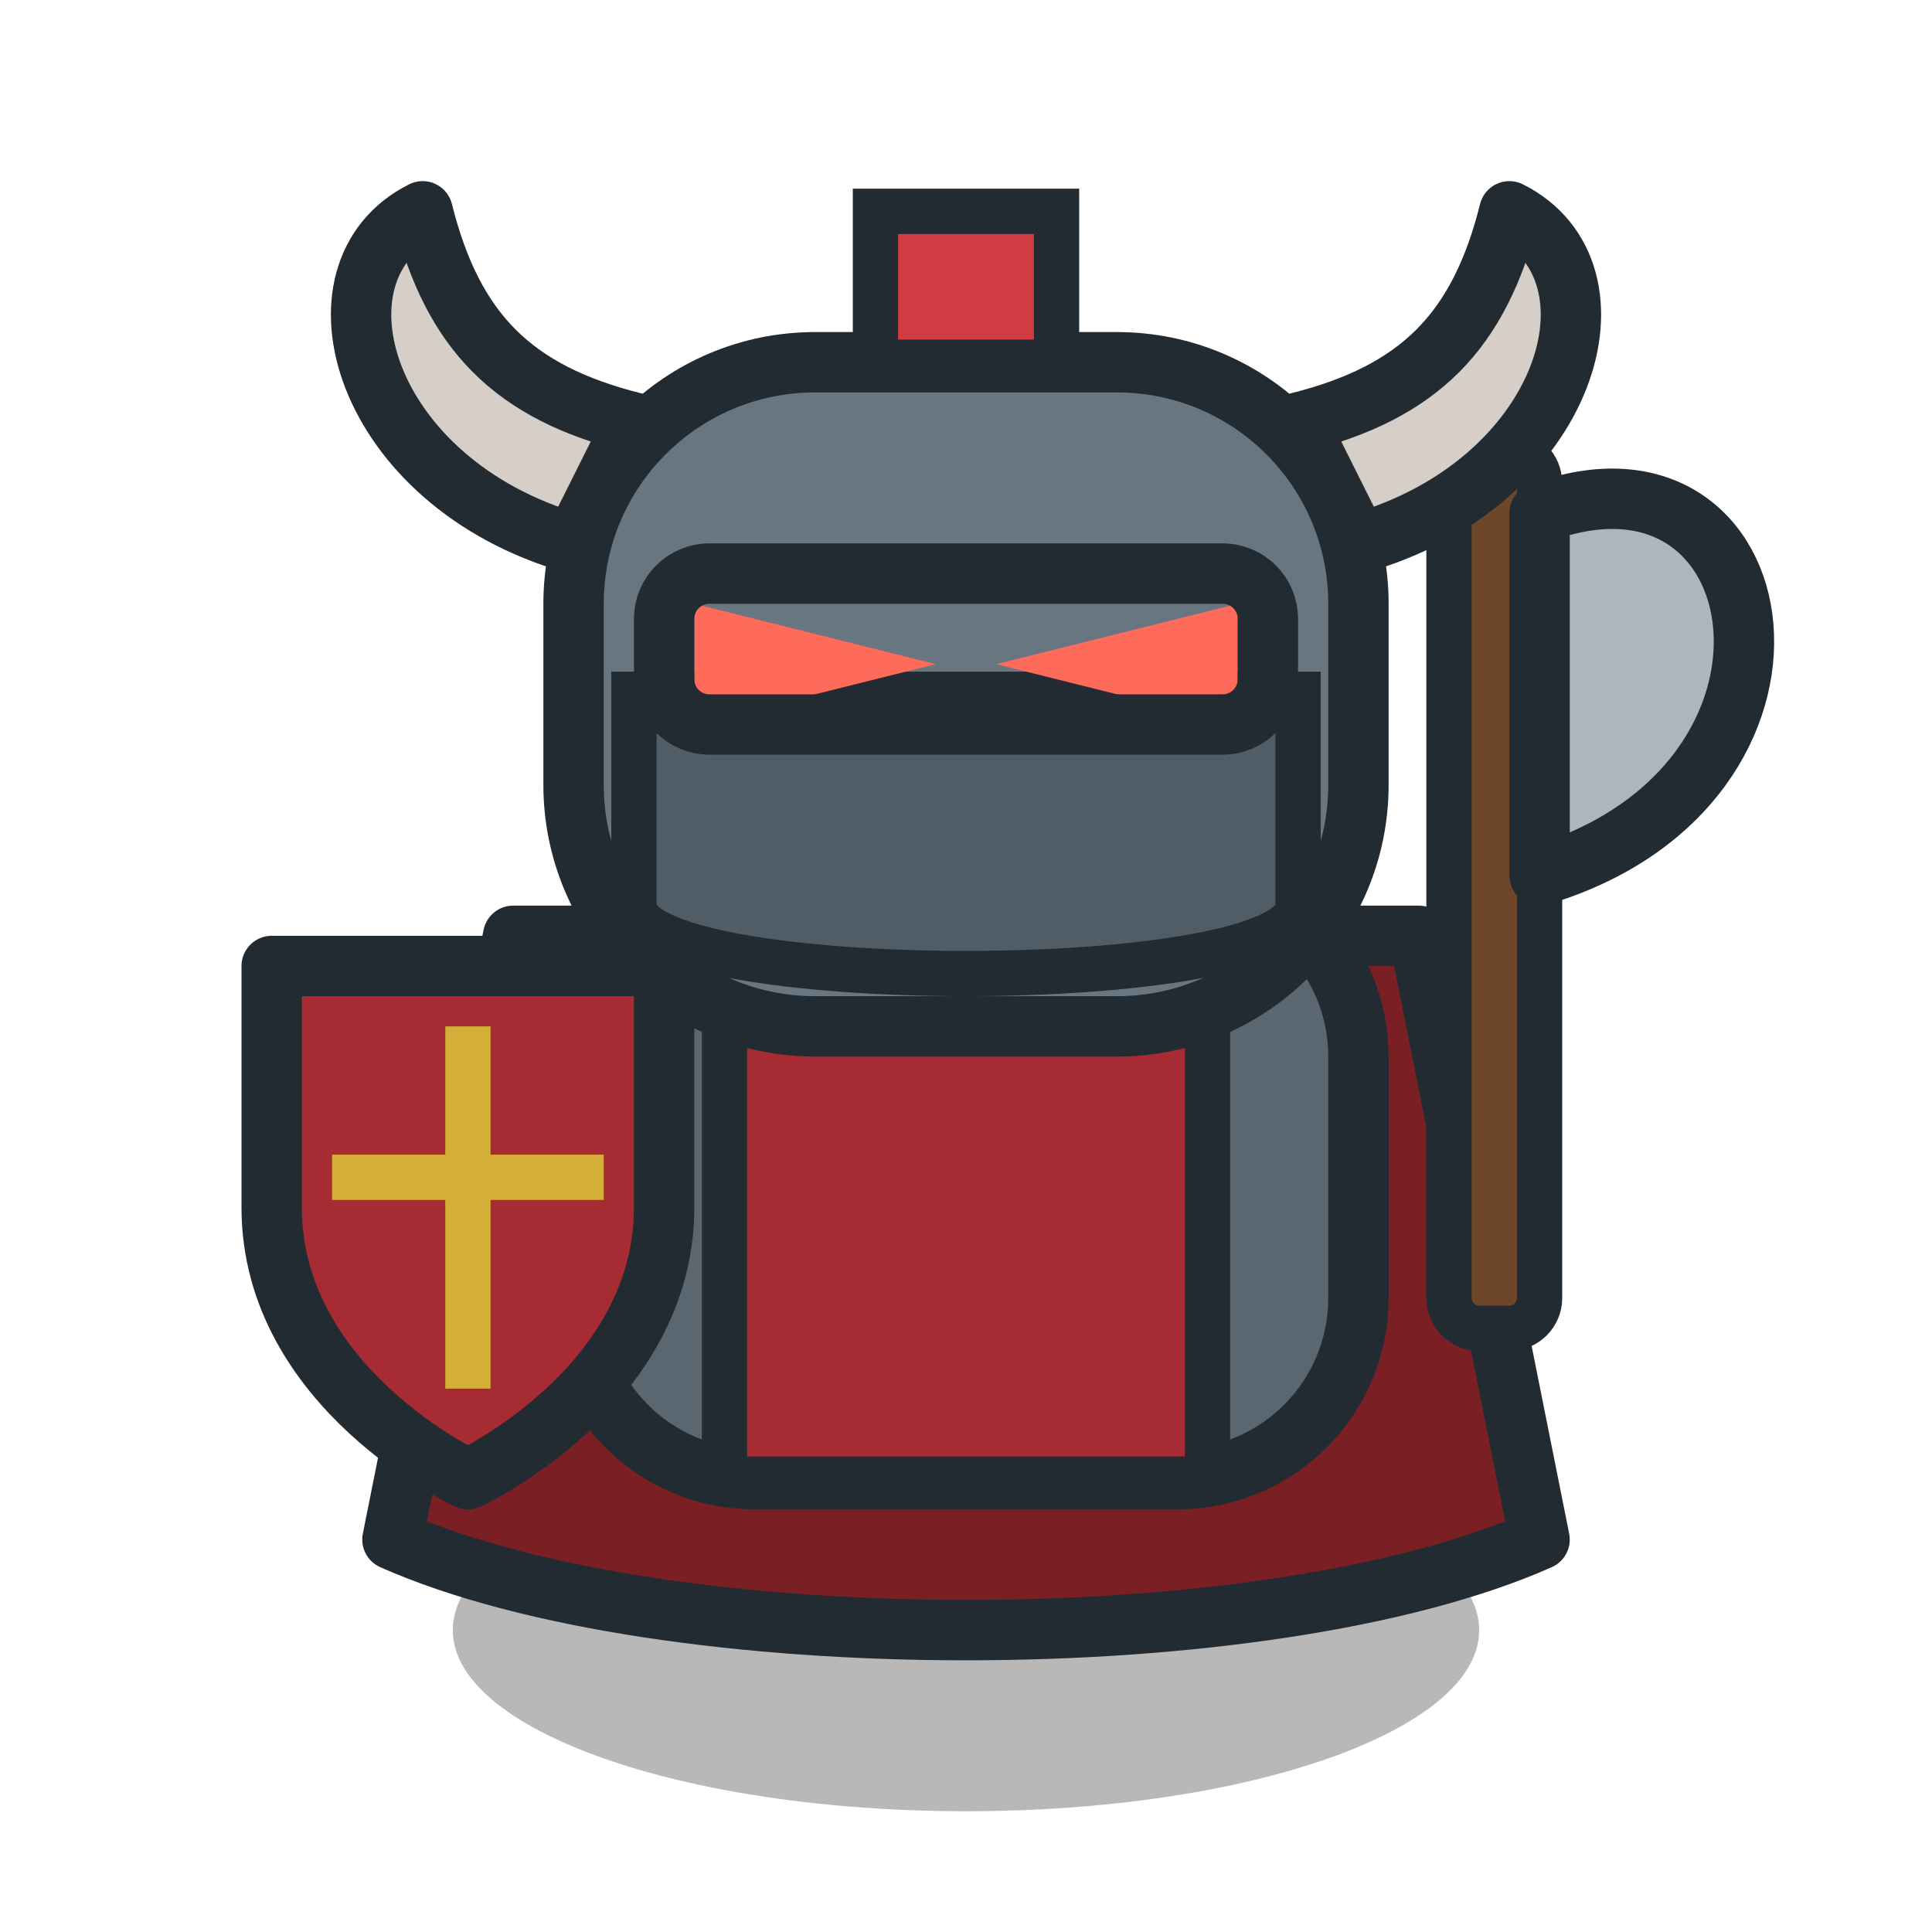
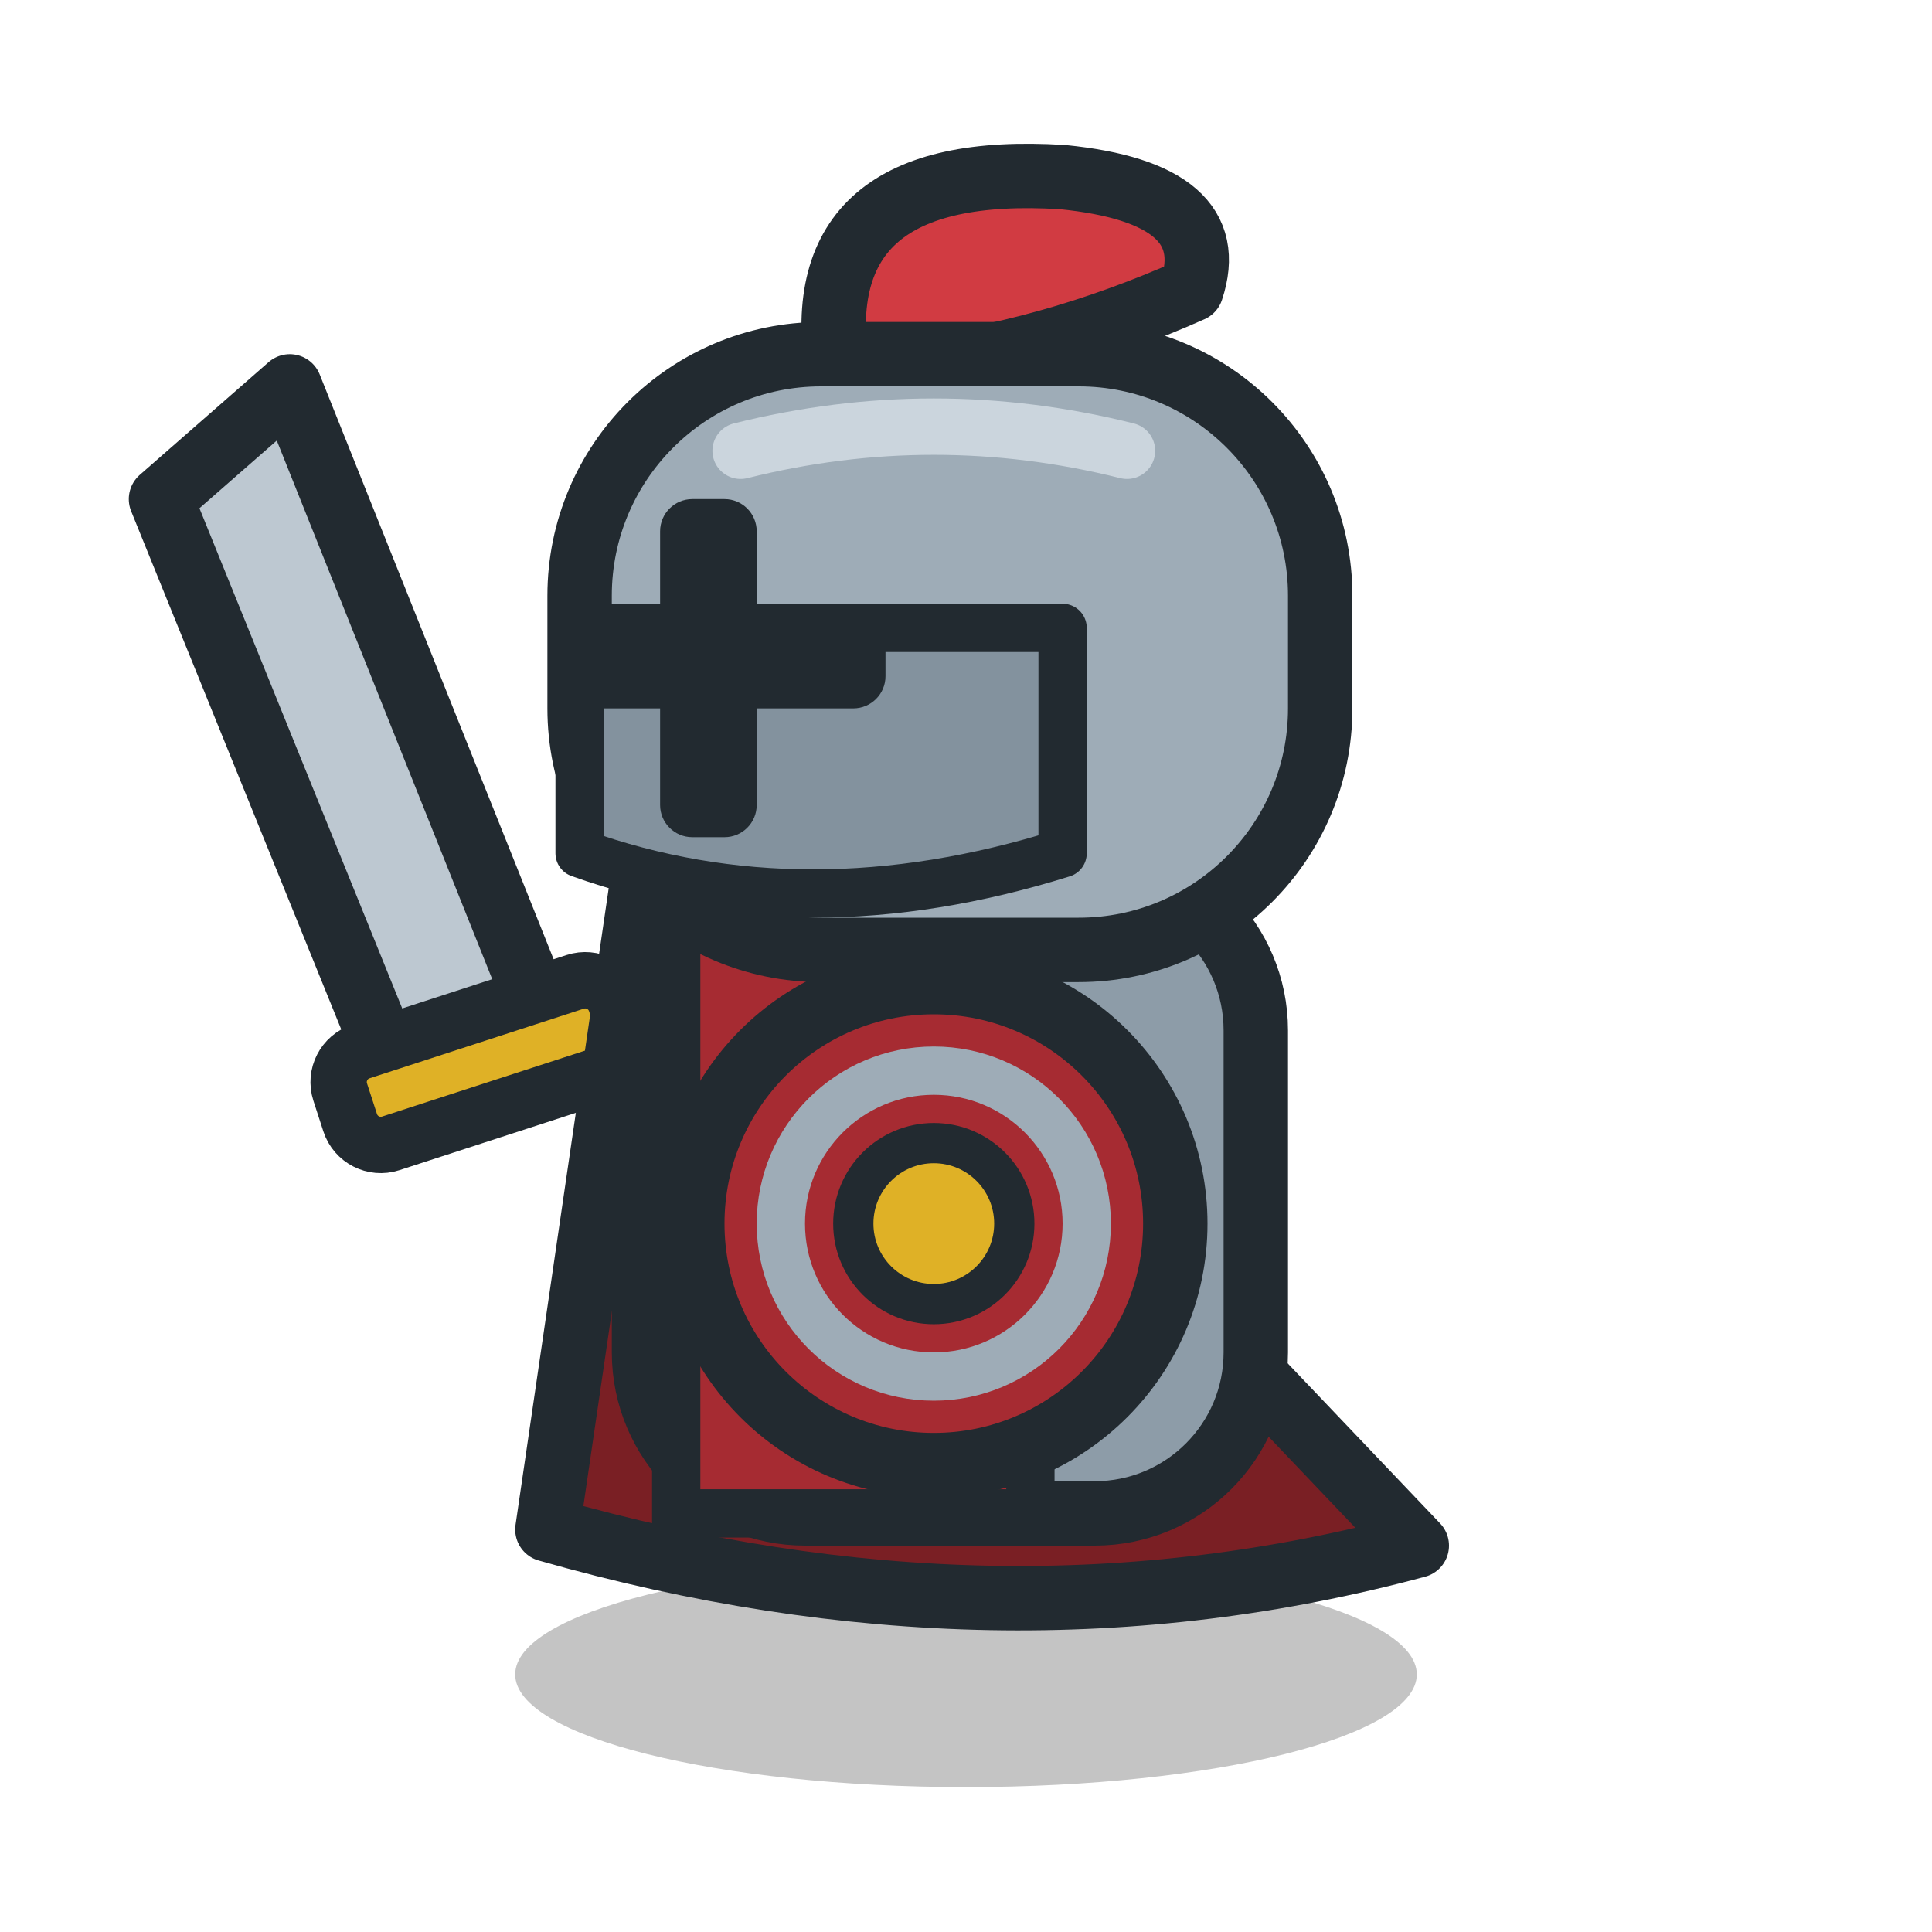
- <svg xmlns="http://www.w3.org/2000/svg" viewBox="0 0 128 128" width="128" height="128">
-   <ellipse cx="64" cy="108" rx="34" ry="12" fill="#000000" opacity="0.28" />
-   <path d="M 34 62 L 26 102 C 44 110, 84 110, 102 102 L 94 62 Z" fill="#7A1F24" stroke="#232B32" stroke-width="4" stroke-linejoin="round" />
-   <rect x="38" y="58" width="52" height="40" rx="12" fill="#5A6670" stroke="#232B32" stroke-width="4" />
-   <path d="M 48 58 V 98 H 80 V 58 Z" fill="#A62B32" stroke="#232B32" stroke-width="3" />
-   <rect x="96" y="30" width="6" height="58" rx="2" fill="#6E472B" stroke="#232B32" stroke-width="3" />
-   <path d="M 102 34 C 118 28, 122 52, 102 58 Z" fill="#ABB6BE" stroke="#232B32" stroke-width="4" stroke-linejoin="round" />
-   <path d="M 18 64 H 44 V 80 C 44 92, 31 98, 31 98 C 31 98, 18 92, 18 80 Z" fill="#A62B32" stroke="#232B32" stroke-width="4" stroke-linejoin="round" />
-   <path d="M 31 68 V 92 M 22 78 H 40" stroke="#D4AF37" stroke-width="3" />
-   <path d="M 38 36 C 24 32, 20 18, 28 14 C 30 22, 34 26, 42 28 Z" fill="#D5CFC7" stroke="#232B32" stroke-width="4" stroke-linejoin="round" />
-   <path d="M 90 36 C 104 32, 108 18, 100 14 C 98 22, 94 26, 86 28 Z" fill="#D5CFC7" stroke="#232B32" stroke-width="4" stroke-linejoin="round" />
-   <rect x="38" y="24" width="52" height="44" rx="16" fill="#687682" stroke="#232B32" stroke-width="4" />
-   <path d="M 42 46 H 86 V 60 C 86 66, 42 66, 42 60 Z" fill="#515D66" stroke="#232B32" stroke-width="3" />
-   <path d="M 46 40 L 62 44 L 46 48 Z M 82 40 L 66 44 L 82 48 Z" fill="#FF6B5B" />
-   <rect x="44" y="38" width="40" height="10" rx="3" fill="none" stroke="#232B32" stroke-width="4" />
-   <path d="M 58 24 V 14 H 70 V 24 Z" fill="#D13B42" stroke="#232B32" stroke-width="3" />
+ <svg xmlns="http://www.w3.org/2000/svg" viewBox="0 0 120 120" width="120" height="120">
+   <ellipse cx="60" cy="104" rx="28" ry="7" fill="#C4C4C4" />
+   <path d="M 34 64 L 18 24 L 10 31 L 25 68 Z" fill="#BDC8D1" stroke="#222A30" stroke-width="4" stroke-linejoin="round" />
+   <rect x="21" y="63" width="18" height="6" rx="2" transform="rotate(-18 30 66)" fill="#DFB126" stroke="#222A30" stroke-width="3.5" />
+   <path d="M 48 54 L 88 96 Q 62 103 34 95 L 40 54 Z" fill="#7A1F24" stroke="#222A30" stroke-width="4" stroke-linejoin="round" />
+   <rect x="40" y="54" width="38" height="40" rx="10" fill="#8D9CA8" stroke="#222A30" stroke-width="4" />
+   <rect x="42" y="56" width="22" height="38" fill="#A62B32" stroke="#222A30" stroke-width="3" />
+   <path d="M 52 23 Q 50 10 66 11 Q 76 12 74 18 Q 65 22 56 23 Z" fill="#D13B42" stroke="#222A30" stroke-width="4" stroke-linejoin="round" />
+   <rect x="36" y="22" width="46" height="37" rx="15" fill="#9EACB7" stroke="#222A30" stroke-width="4" />
+   <path d="M 46 28 Q 58 25 70 28" fill="none" stroke="#CBD5DD" stroke-width="3.5" stroke-linecap="round" />
+   <path d="M 36 39 L 66 39 L 66 53 Q 50 58 36 53 Z" fill="#83929E" stroke="#222A30" stroke-width="3" stroke-linejoin="round" />
+   <rect x="35" y="38" width="20" height="6" rx="2" fill="#222A30" />
+   <rect x="41" y="31" width="6" height="21" rx="2" fill="#222A30" />
+   <circle cx="58" cy="76" r="15" fill="#A62B32" stroke="#222A30" stroke-width="4" />
+   <circle cx="58" cy="76" r="9.5" fill="none" stroke="#9EACB7" stroke-width="3" />
+   <circle cx="58" cy="76" r="5" fill="#DFB126" stroke="#222A30" stroke-width="2.5" />
</svg>
